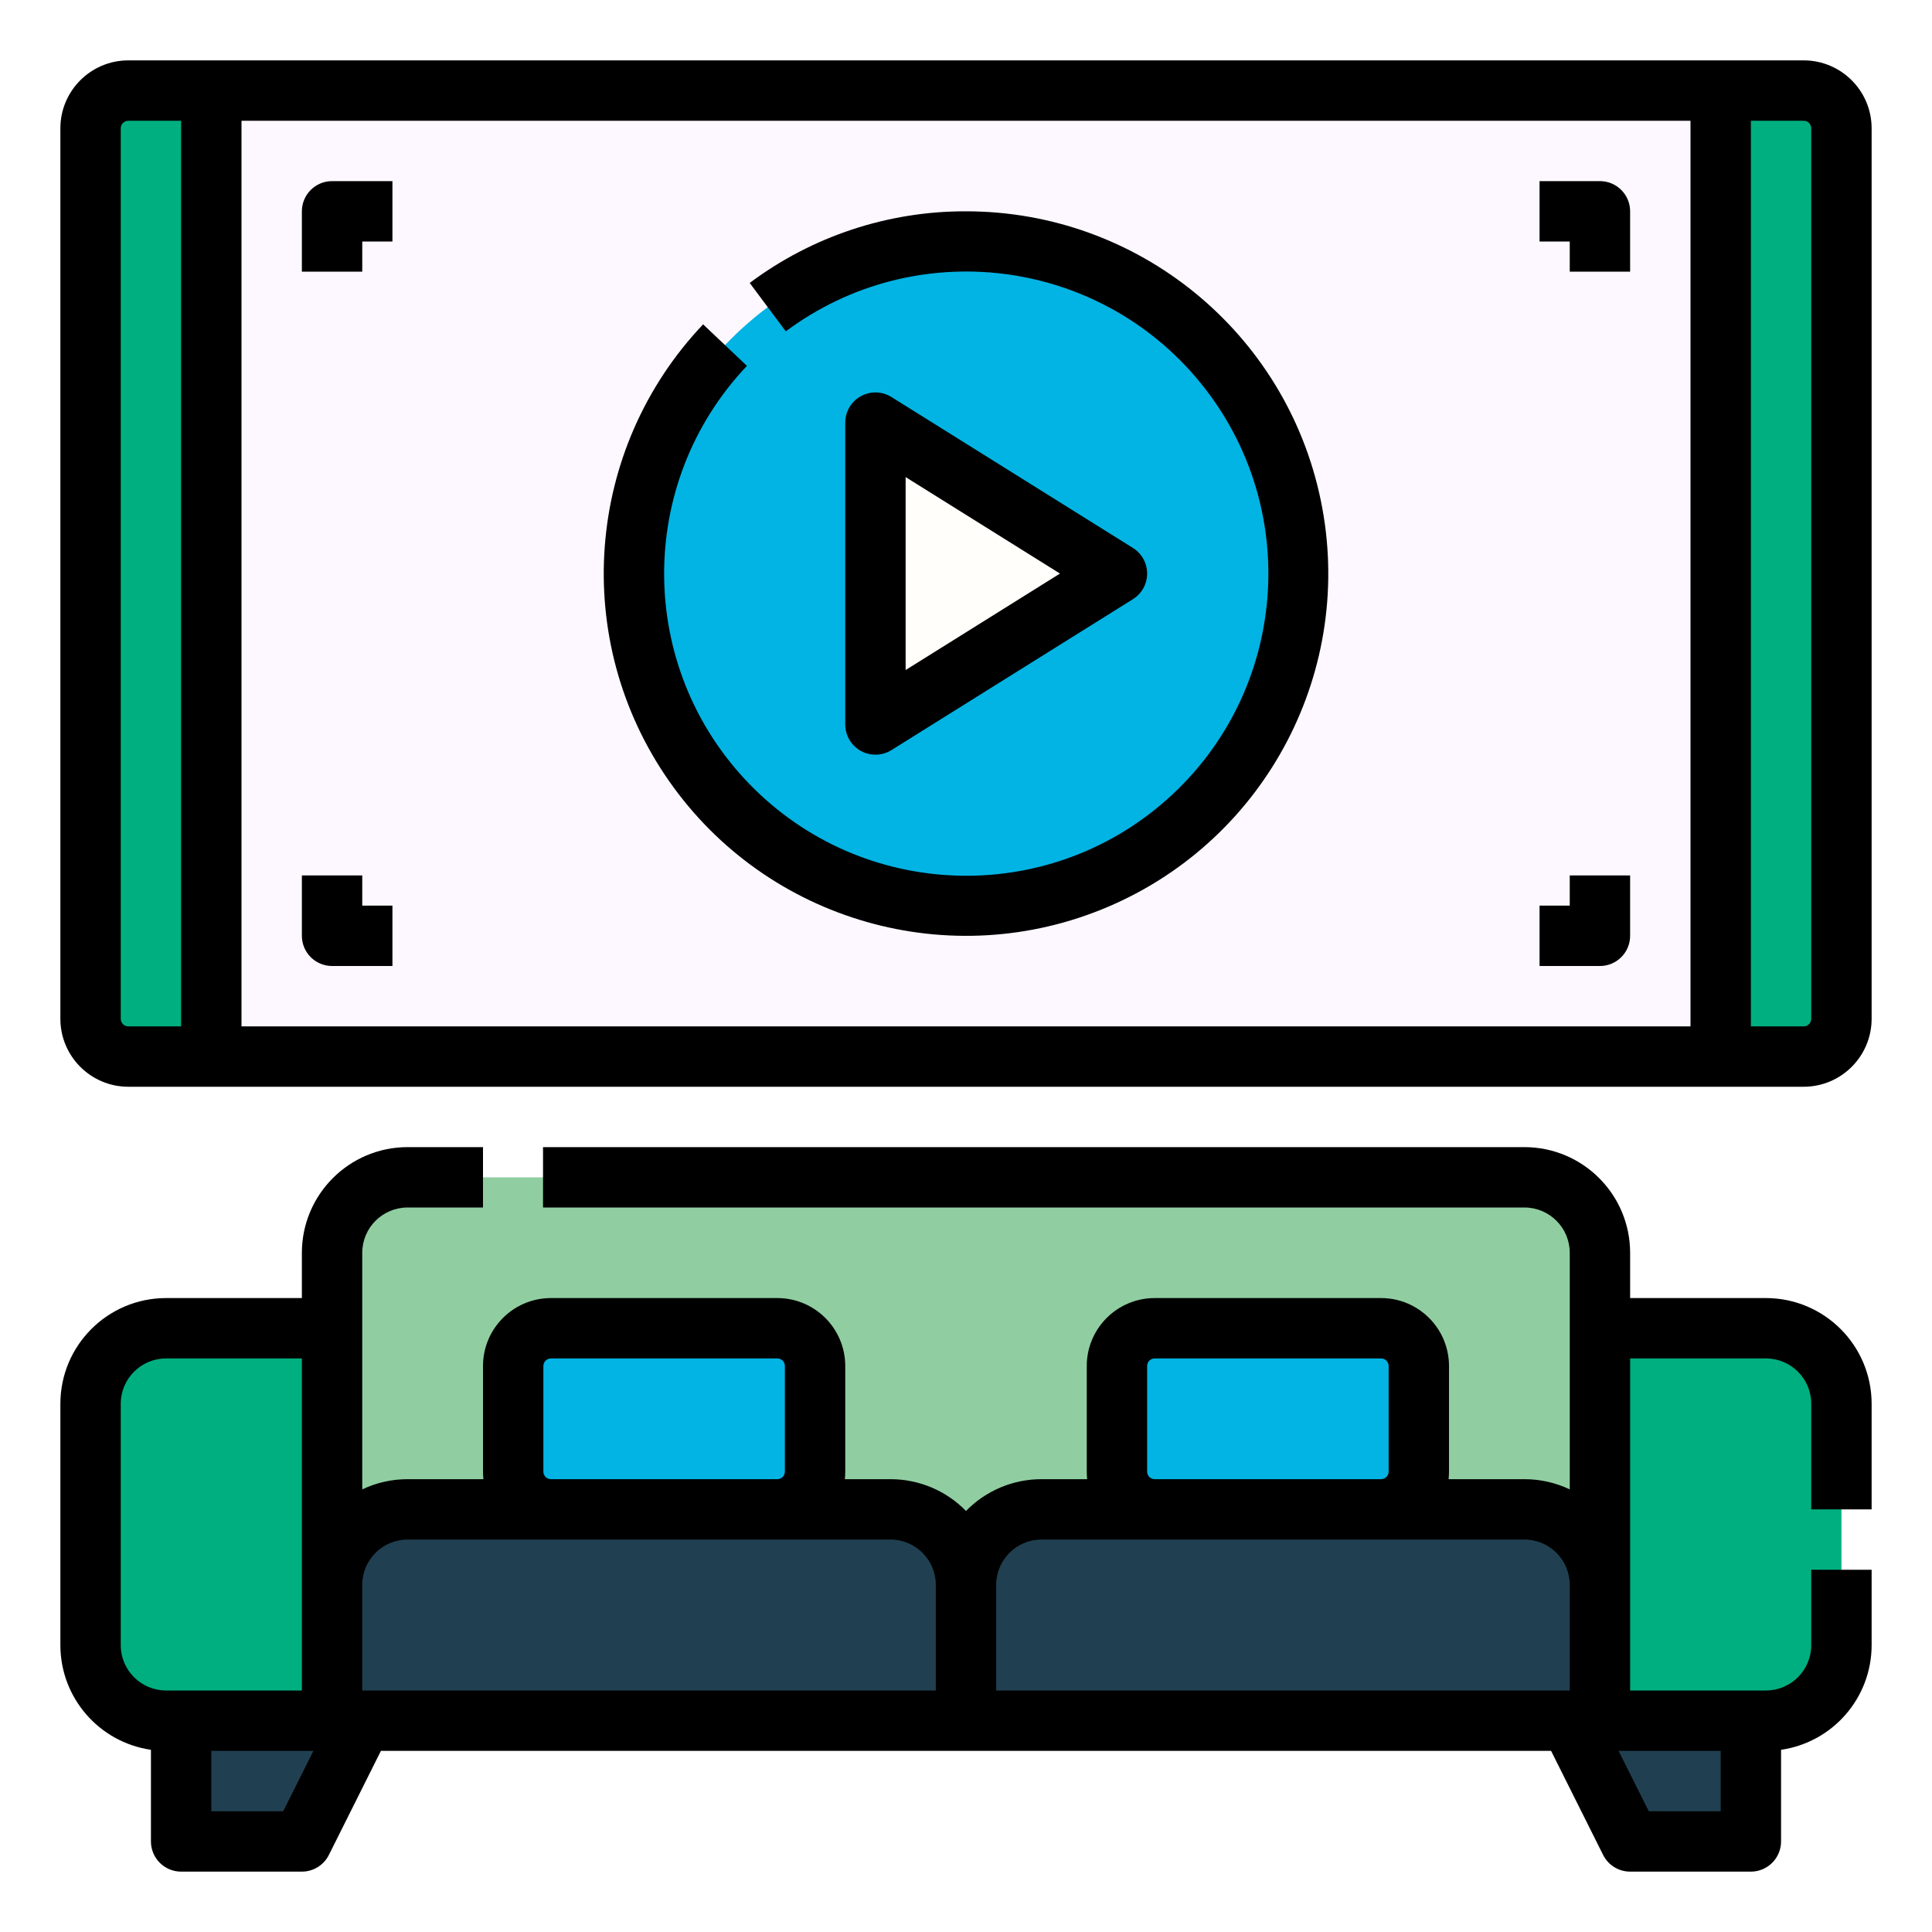
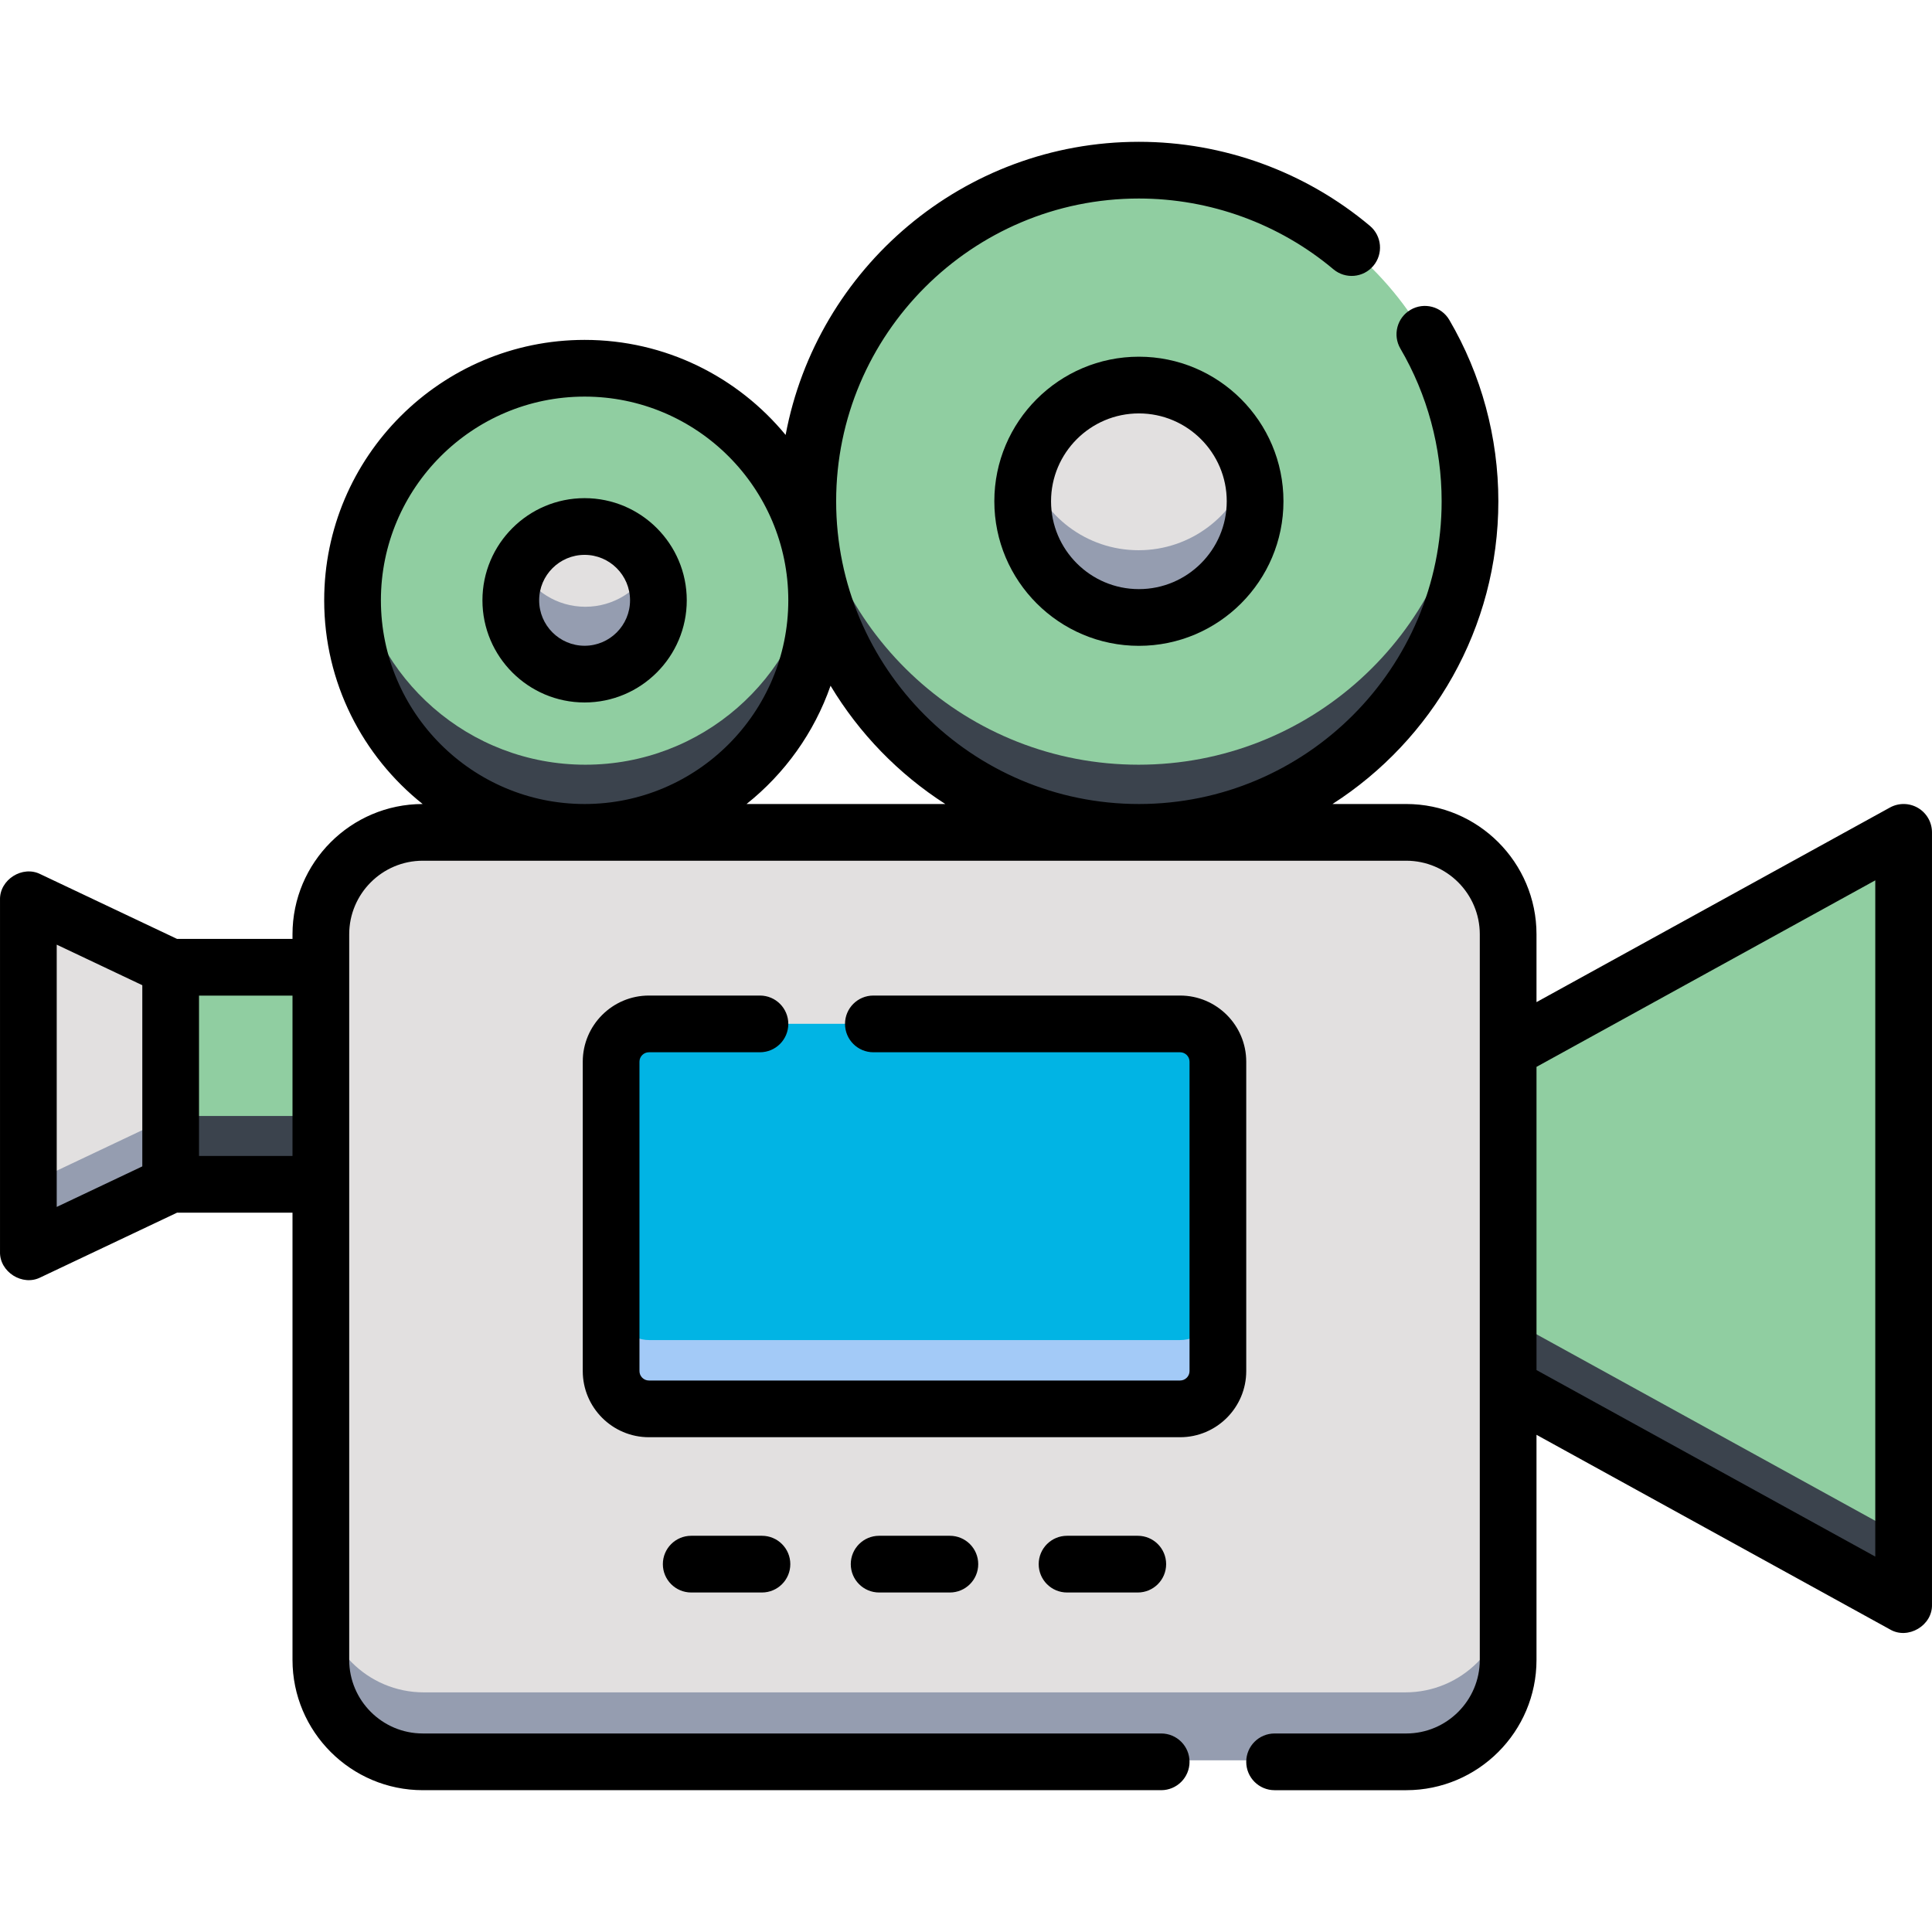
- <svg xmlns="http://www.w3.org/2000/svg" id="Filled_cutting_stroke_ex" height="512px" viewBox="0 0 512 512" width="512px" data-name="Filled cutting stroke ex" class="">
+ <svg xmlns="http://www.w3.org/2000/svg" id="Capa_1" enable-background="new 0 0 512 512" height="50px" viewBox="0 0 512 512" width="50px" class="">
  <g>
    <g>
      <g>
-         <rect fill="#fdf8ff" height="256" rx="10" width="464" x="24" y="24" data-original="#FDF8FF" class="" />
-         <path d="m34 24h22a0 0 0 0 1 0 0v256a0 0 0 0 1 0 0h-22a10 10 0 0 1 -10-10v-236a10 10 0 0 1 10-10z" fill="#c85aed" data-original="#C85AED" class="" style="fill:#00AF80" data-old_color="#c85aed" />
-         <path d="m456 24h22a10 10 0 0 1 10 10v236a10 10 0 0 1 -10 10h-22a0 0 0 0 1 0 0v-256a0 0 0 0 1 0 0z" fill="#c85aed" data-original="#C85AED" class="" style="fill:#00AF80" data-old_color="#c85aed" />
-         <circle cx="256" cy="152" fill="#fed672" r="88" data-original="#FED672" class="active-path" style="fill:#01B4E4" data-old_color="#fed672" />
-         <path d="m232 192v-80l64 40z" fill="#fffefa" data-original="#FFFEFA" class="" />
-         <g>
-           <path d="m478 16h-444a18.02 18.02 0 0 0 -18 18v236a18.02 18.02 0 0 0 18 18h444a18.02 18.02 0 0 0 18-18v-236a18.02 18.02 0 0 0 -18-18zm-446 254v-236a2.002 2.002 0 0 1 2-2h14v240h-14a2.002 2.002 0 0 1 -2-2zm32-238h384v240h-384zm416 238a2.002 2.002 0 0 1 -2 2h-14v-240h14a2.002 2.002 0 0 1 2 2z" data-original="#000000" class="" style="fill:#000000" />
-           <path d="m256 56a95.213 95.213 0 0 0 -57.319 18.984l9.562 12.828a80.064 80.064 0 1 1 -10.301 9.15l-11.609-11.01a96 96 0 1 0 69.668-29.952z" data-original="#000000" class="" style="fill:#000000" />
-           <path d="m232 200a7.997 7.997 0 0 0 4.241-1.216l64-40a8.001 8.001 0 0 0 0-13.568l-64-40a8 8 0 0 0 -12.241 6.784v80a8 8 0 0 0 8 8zm8-73.566 40.906 25.566-40.906 25.566z" data-original="#000000" class="" style="fill:#000000" />
-           <path d="m80 56v16h16v-8h8v-16h-16a8 8 0 0 0 -8 8z" data-original="#000000" class="" style="fill:#000000" />
-           <path d="m424 48h-16v16h8v8h16v-16a8 8 0 0 0 -8-8z" data-original="#000000" class="" style="fill:#000000" />
-           <path d="m416 240h-8v16h16a8 8 0 0 0 8-8v-16h-16z" data-original="#000000" class="" style="fill:#000000" />
-           <path d="m96 232h-16v16a8 8 0 0 0 8 8h16v-16h-8z" data-original="#000000" class="" style="fill:#000000" />
-         </g>
+         <path d="m8 331.577 37.636-17.829v-57.414l-37.636-17.829z" fill="#a6aec4" data-original="#A6AEC4" class="active-path" style="fill:#E2E0E0" data-old_color="#a6aec4" />
+         <path d="m8 331.577 37.636-17.829v-18l-37.636 17.829z" fill="#959db0" data-original="#959DB0" class="" />
+         <path d="m45.636 256.334h39.725v57.413h-39.725z" fill="#434d59" data-original="#434D59" class="" style="fill:#90CEA1" data-old_color="#434d59" />
+         <path d="m45.636 295.748h39.725v18h-39.725z" fill="#3b434d" data-original="#3B434D" class="" />
+         <circle cx="301.73" cy="133.08" fill="#454d58" r="87.575" data-original="#454D58" class="" style="fill:#90CEA1" data-old_color="#454d58" />
+         <path d="m301.73 202.654c-45.327 0-82.611-34.437-87.117-78.575-.302 2.959-.457 5.961-.457 9 0 48.366 39.208 87.575 87.575 87.575s87.574-39.209 87.574-87.575c0-3.039-.155-6.041-.457-9-4.507 44.138-41.791 78.575-87.118 78.575z" fill="#3b434d" data-original="#3B434D" class="" />
+         <circle cx="155.122" cy="159.277" fill="#454d58" r="61.378" data-original="#454D58" class="" style="fill:#90CEA1" data-old_color="#454d58" />
+         <path d="m155.122 202.654c-30.84 0-56.36-22.747-60.715-52.378-.432 2.938-.663 5.942-.663 9 0 33.898 27.48 61.378 61.378 61.378s61.378-27.48 61.378-61.378c0-3.058-.231-6.062-.663-9-4.355 29.631-29.875 52.378-60.715 52.378z" fill="#3b434d" data-original="#3B434D" class="" />
+         <path d="m504 424.899-104.604-57.591v-89.063l104.604-57.591z" fill="#434d59" data-original="#434D59" class="" style="fill:#90CEA1" data-old_color="#434d59" />
+         <path d="m399.396 367.308 104.604 57.591v-18l-104.604-57.591z" fill="#3b434d" data-original="#3B434D" class="" />
+         <path d="m372.431 466.495h-260.105c-14.893 0-26.965-12.073-26.965-26.965v-191.91c0-14.893 12.073-26.965 26.965-26.965h260.104c14.892 0 26.965 12.073 26.965 26.965v191.91c.001 14.892-12.072 26.965-26.964 26.965z" fill="#a6aec4" data-original="#A6AEC4" class="active-path" style="fill:#E2E0E0" data-old_color="#a6aec4" />
+         <path d="m372.431 448.495h-260.105c-14.893 0-26.965-12.073-26.965-26.965v18c0 14.892 12.073 26.965 26.965 26.965h260.104c14.892 0 26.965-12.073 26.965-26.965v-18c.001 14.892-12.072 26.965-26.964 26.965z" fill="#959db0" data-original="#959DB0" class="" />
+         <path d="m312.623 373.136h-140.489c-5.523 0-10-4.477-10-10v-81.82c0-5.523 4.477-10 10-10h140.489c5.523 0 10 4.477 10 10v81.82c0 5.522-4.477 10-10 10z" fill="#bed8fb" data-original="#BED8FB" class="" style="fill:#01B4E4" data-old_color="#bed8fb" />
+         <path d="m312.623 355.135h-140.489c-5.523 0-10-4.477-10-10v18c0 5.523 4.477 10 10 10h140.489c5.523 0 10-4.477 10-10v-18c0 5.523-4.477 10-10 10z" fill="#a3caf7" data-original="#A3CAF7" class="" />
+         <circle cx="301.73" cy="133.08" fill="#a6aec4" r="30.736" data-original="#A6AEC4" class="active-path" style="fill:#E2E0E0" data-old_color="#a6aec4" />
+         <path d="m301.73 145.816c-13.843 0-25.546-9.153-29.395-21.737-.871 2.847-1.342 5.868-1.342 9 0 16.975 13.761 30.737 30.736 30.737s30.737-13.761 30.737-30.737c0-3.132-.471-6.153-1.342-9-3.848 12.584-15.551 21.737-29.394 21.737z" fill="#959db0" data-original="#959DB0" class="" />
+         <ellipse cx="155.122" cy="159.277" fill="#a6aec4" rx="19.521" ry="19.521" transform="matrix(.786 -.618 .618 .786 -65.265 129.927)" data-original="#A6AEC4" class="active-path" style="fill:#E2E0E0" data-old_color="#a6aec4" />
+         <path d="m155.122 160.798c-7.533 0-14.057-4.273-17.312-10.521-1.404 2.695-2.209 5.751-2.209 9 0 10.781 8.74 19.521 19.521 19.521s19.521-8.74 19.521-19.521c0-3.249-.805-6.305-2.209-9-3.255 6.248-9.78 10.521-17.312 10.521z" fill="#959db0" data-original="#959DB0" class="" />
      </g>
      <g>
-         <g>
-           <g>
-             <path d="m44 352h44a0 0 0 0 1 0 0v104a0 0 0 0 1 0 0h-44a20 20 0 0 1 -20-20v-64a20 20 0 0 1 20-20z" fill="#c85aed" data-original="#C85AED" class="" style="fill:#00AF80" data-old_color="#c85aed" />
-             <path d="m424 352h44a20 20 0 0 1 20 20v64a20 20 0 0 1 -20 20h-44a0 0 0 0 1 0 0v-104a0 0 0 0 1 0 0z" fill="#c85aed" data-original="#C85AED" class="" style="fill:#00AF80" data-old_color="#c85aed" />
-             <path d="m96 456h-48v32h32z" fill="#8d5aed" data-original="#8D5AED" class="" style="fill:#204051" data-old_color="#8d5aed" />
-             <path d="m464 456h-48l16 32h32z" fill="#8d5aed" data-original="#8D5AED" class="" style="fill:#204051" data-old_color="#8d5aed" />
-             <path d="m404 312h-296a20 20 0 0 0 -20 20v124h336v-124a20 20 0 0 0 -20-20z" fill="#dea3f7" data-original="#DEA3F7" class="" style="fill:#90CEA1" data-old_color="#dea3f7" />
-           </g>
-           <g fill="#8d5aed">
-             <path d="m108 400h128a20 20 0 0 1 20 20v36a0 0 0 0 1 0 0h-168a0 0 0 0 1 0 0v-36a20 20 0 0 1 20-20z" data-original="#8D5AED" class="" style="fill:#204051" data-old_color="#8D5AED" />
-             <path d="m256 400h168a0 0 0 0 1 0 0v36a20 20 0 0 1 -20 20h-128a20 20 0 0 1 -20-20v-36a0 0 0 0 1 0 0z" transform="matrix(-1 0 0 -1 680 856)" data-original="#8D5AED" class="" style="fill:#204051" data-old_color="#8D5AED" />
-           </g>
-         </g>
-         <rect fill="#fed672" height="48" rx="10" width="80" x="136" y="352" data-original="#FED672" class="active-path" style="fill:#01B4E4" data-old_color="#fed672" />
-         <rect fill="#fed672" height="48" rx="10" width="80" x="296" y="352" data-original="#FED672" class="active-path" style="fill:#01B4E4" data-old_color="#fed672" />
-         <path d="m496 400v-28a28.031 28.031 0 0 0 -28-28h-36v-12a28.031 28.031 0 0 0 -28-28h-260.092v16h260.092a12.014 12.014 0 0 1 12 12v62.704a27.834 27.834 0 0 0 -12-2.704h-20.111a18.1 18.1 0 0 0 .111-2v-28a18.02 18.02 0 0 0 -18-18h-60a18.02 18.02 0 0 0 -18 18v28a18.1 18.1 0 0 0 .111 2h-12.111a27.918 27.918 0 0 0 -20 8.423 27.918 27.918 0 0 0 -20-8.423h-12.111a18.1 18.1 0 0 0 .111-2v-28a18.02 18.02 0 0 0 -18-18h-60a18.02 18.02 0 0 0 -18 18v28a18.1 18.1 0 0 0 .111 2h-20.111a27.834 27.834 0 0 0 -12 2.704v-62.704a12.014 12.014 0 0 1 12-12h20v-16h-20a28.031 28.031 0 0 0 -28 28v12h-36a28.031 28.031 0 0 0 -28 28v64a28.043 28.043 0 0 0 24 27.715v24.285a8 8 0 0 0 8 8h32a7.999 7.999 0 0 0 7.155-4.422l13.789-27.578h310.112l13.789 27.578a7.999 7.999 0 0 0 7.155 4.422h32a8 8 0 0 0 8-8v-24.285a28.043 28.043 0 0 0 24-27.715v-20h-16v20a12.014 12.014 0 0 1 -12 12h-36v-88h36a12.014 12.014 0 0 1 12 12v28zm-192-10v-28a2.002 2.002 0 0 1 2-2h60a2.002 2.002 0 0 1 2 2v28a2.002 2.002 0 0 1 -2 2h-60a2.002 2.002 0 0 1 -2-2zm-160 0v-28a2.002 2.002 0 0 1 2-2h60a2.002 2.002 0 0 1 2 2v28a2.002 2.002 0 0 1 -2 2h-60a2.002 2.002 0 0 1 -2-2zm-36 18h128a12.014 12.014 0 0 1 12 12v28h-152v-28a12.014 12.014 0 0 1 12-12zm-76 28v-64a12.014 12.014 0 0 1 12-12h36v88h-36a12.014 12.014 0 0 1 -12-12zm43.056 44h-19.056v-16h27.056zm380.944-16v16h-19.056l-8-16zm-192-16v-28a12.014 12.014 0 0 1 12-12h128a12.014 12.014 0 0 1 12 12v28z" data-original="#000000" class="" style="fill:#000000" />
+         <path d="m508.306 214.116c-2.289-1.351-5.121-1.395-7.448-.114l-93.669 51.57v-17.97c0-19.041-15.491-34.532-34.532-34.532h-19.53c26.414-16.951 43.951-46.581 43.951-80.23 0-16.913-4.491-33.527-12.988-48.047-2.097-3.583-6.7-4.789-10.281-2.69-3.582 2.096-4.786 6.699-2.69 10.281 7.151 12.219 10.93 26.209 10.93 40.457 0 44.239-35.991 80.23-80.23 80.23s-80.23-35.991-80.23-80.23 35.991-80.231 80.23-80.231c18.841 0 37.15 6.66 51.553 18.754 3.18 2.669 7.918 2.257 10.587-.924 2.669-3.178 2.256-7.918-.923-10.587-17.107-14.363-38.847-22.273-61.217-22.273-46.522 0-85.35 33.526-93.622 77.684-12.668-15.371-31.844-25.188-53.272-25.188-38.053 0-69.011 30.959-69.011 69.012 0 21.84 10.209 41.329 26.093 53.984-19.023.021-34.493 15.503-34.493 34.531v1.217h-30.596l-36.183-17.141c-4.765-2.431-10.89 1.445-10.732 6.791v93.253c-.161 5.348 5.975 9.223 10.732 6.792l36.183-17.141h30.597v118.511c0 19.042 15.491 34.533 34.532 34.533h195.676c4.15 0 7.515-3.364 7.515-7.515s-3.364-7.515-7.515-7.515h-195.676c-10.754 0-19.503-8.749-19.503-19.504v-192.281c0-10.754 8.749-19.503 19.503-19.503h260.61c10.754 0 19.503 8.748 19.503 19.503v192.283c0 10.754-8.749 19.504-19.503 19.504h-34.876c-4.15 0-7.515 3.364-7.515 7.515s3.364 7.515 7.515 7.515h34.876c19.041 0 34.532-15.491 34.532-34.533v-59.647l93.669 51.57c4.77 2.821 11.31-1.043 11.139-6.583v-204.641c0-2.658-1.404-5.118-3.691-6.47zm-493.274 36.229 22.68 10.745v48.015l-22.68 10.745zm37.71 56.001v-42.497h24.773v42.497zm48.201-147.258c0-29.766 24.216-53.983 53.982-53.983s53.983 24.217 53.983 53.983-24.216 53.983-53.983 53.983c-29.765 0-53.982-24.217-53.982-53.983zm96.902 53.983c10.117-8.06 17.922-18.892 22.259-31.344 7.591 12.641 18.019 23.391 30.413 31.344zm299.123 199.441-89.778-49.429v-80.353l89.778-49.429z" data-original="#000000" class="" style="fill:#000000" />
+         <path d="m263.508 132.841c0 21.125 17.186 38.311 38.311 38.311 21.124 0 38.311-17.186 38.311-38.311s-17.186-38.311-38.311-38.311-38.311 17.186-38.311 38.311zm61.592 0c0 12.837-10.444 23.281-23.281 23.281-12.838 0-23.282-10.444-23.282-23.281s10.444-23.282 23.282-23.282c12.837.001 23.281 10.445 23.281 23.282z" data-original="#000000" class="" style="fill:#000000" />
+         <path d="m154.925 186.162c14.929 0 27.074-12.146 27.074-27.074s-12.145-27.073-27.074-27.073c-14.928 0-27.074 12.145-27.074 27.073.001 14.929 12.146 27.074 27.074 27.074zm0-39.118c6.642 0 12.045 5.403 12.045 12.044 0 6.642-5.403 12.045-12.045 12.045-6.641 0-12.044-5.403-12.044-12.045 0-6.641 5.403-12.044 12.044-12.044z" data-original="#000000" class="" style="fill:#000000" />
+         <path d="m330.267 363.344v-81.979c0-9.668-7.866-17.534-17.534-17.534h-81.281c-4.15 0-7.515 3.364-7.515 7.515s3.364 7.515 7.515 7.515h81.281c1.381 0 2.505 1.123 2.505 2.505v81.979c0 1.382-1.124 2.505-2.505 2.505h-140.762c-1.381 0-2.505-1.123-2.505-2.505v-81.979c0-1.382 1.124-2.505 2.505-2.505h29.423c4.15 0 7.515-3.364 7.515-7.515s-3.364-7.515-7.515-7.515h-29.423c-9.668 0-17.534 7.866-17.534 17.534v81.979c0 9.668 7.866 17.534 17.534 17.534h140.762c9.668 0 17.534-7.866 17.534-17.534z" data-original="#000000" class="" style="fill:#000000" />
+         <path d="m282.778 406.998c-4.15 0-7.514 3.364-7.514 7.515s3.364 7.515 7.514 7.515h18.745c4.15 0 7.515-3.364 7.515-7.515s-3.364-7.515-7.515-7.515z" data-original="#000000" class="" style="fill:#000000" />
+         <path d="m232.979 406.998c-4.15 0-7.515 3.364-7.515 7.515s3.364 7.515 7.515 7.515h18.746c4.15 0 7.515-3.364 7.515-7.515s-3.364-7.515-7.515-7.515z" data-original="#000000" class="" style="fill:#000000" />
+         <path d="m183.179 406.998c-4.15 0-7.515 3.364-7.515 7.515s3.365 7.515 7.515 7.515h18.746c4.15 0 7.515-3.364 7.515-7.515s-3.364-7.515-7.515-7.515z" data-original="#000000" class="" style="fill:#000000" />
      </g>
    </g>
  </g>
</svg>
